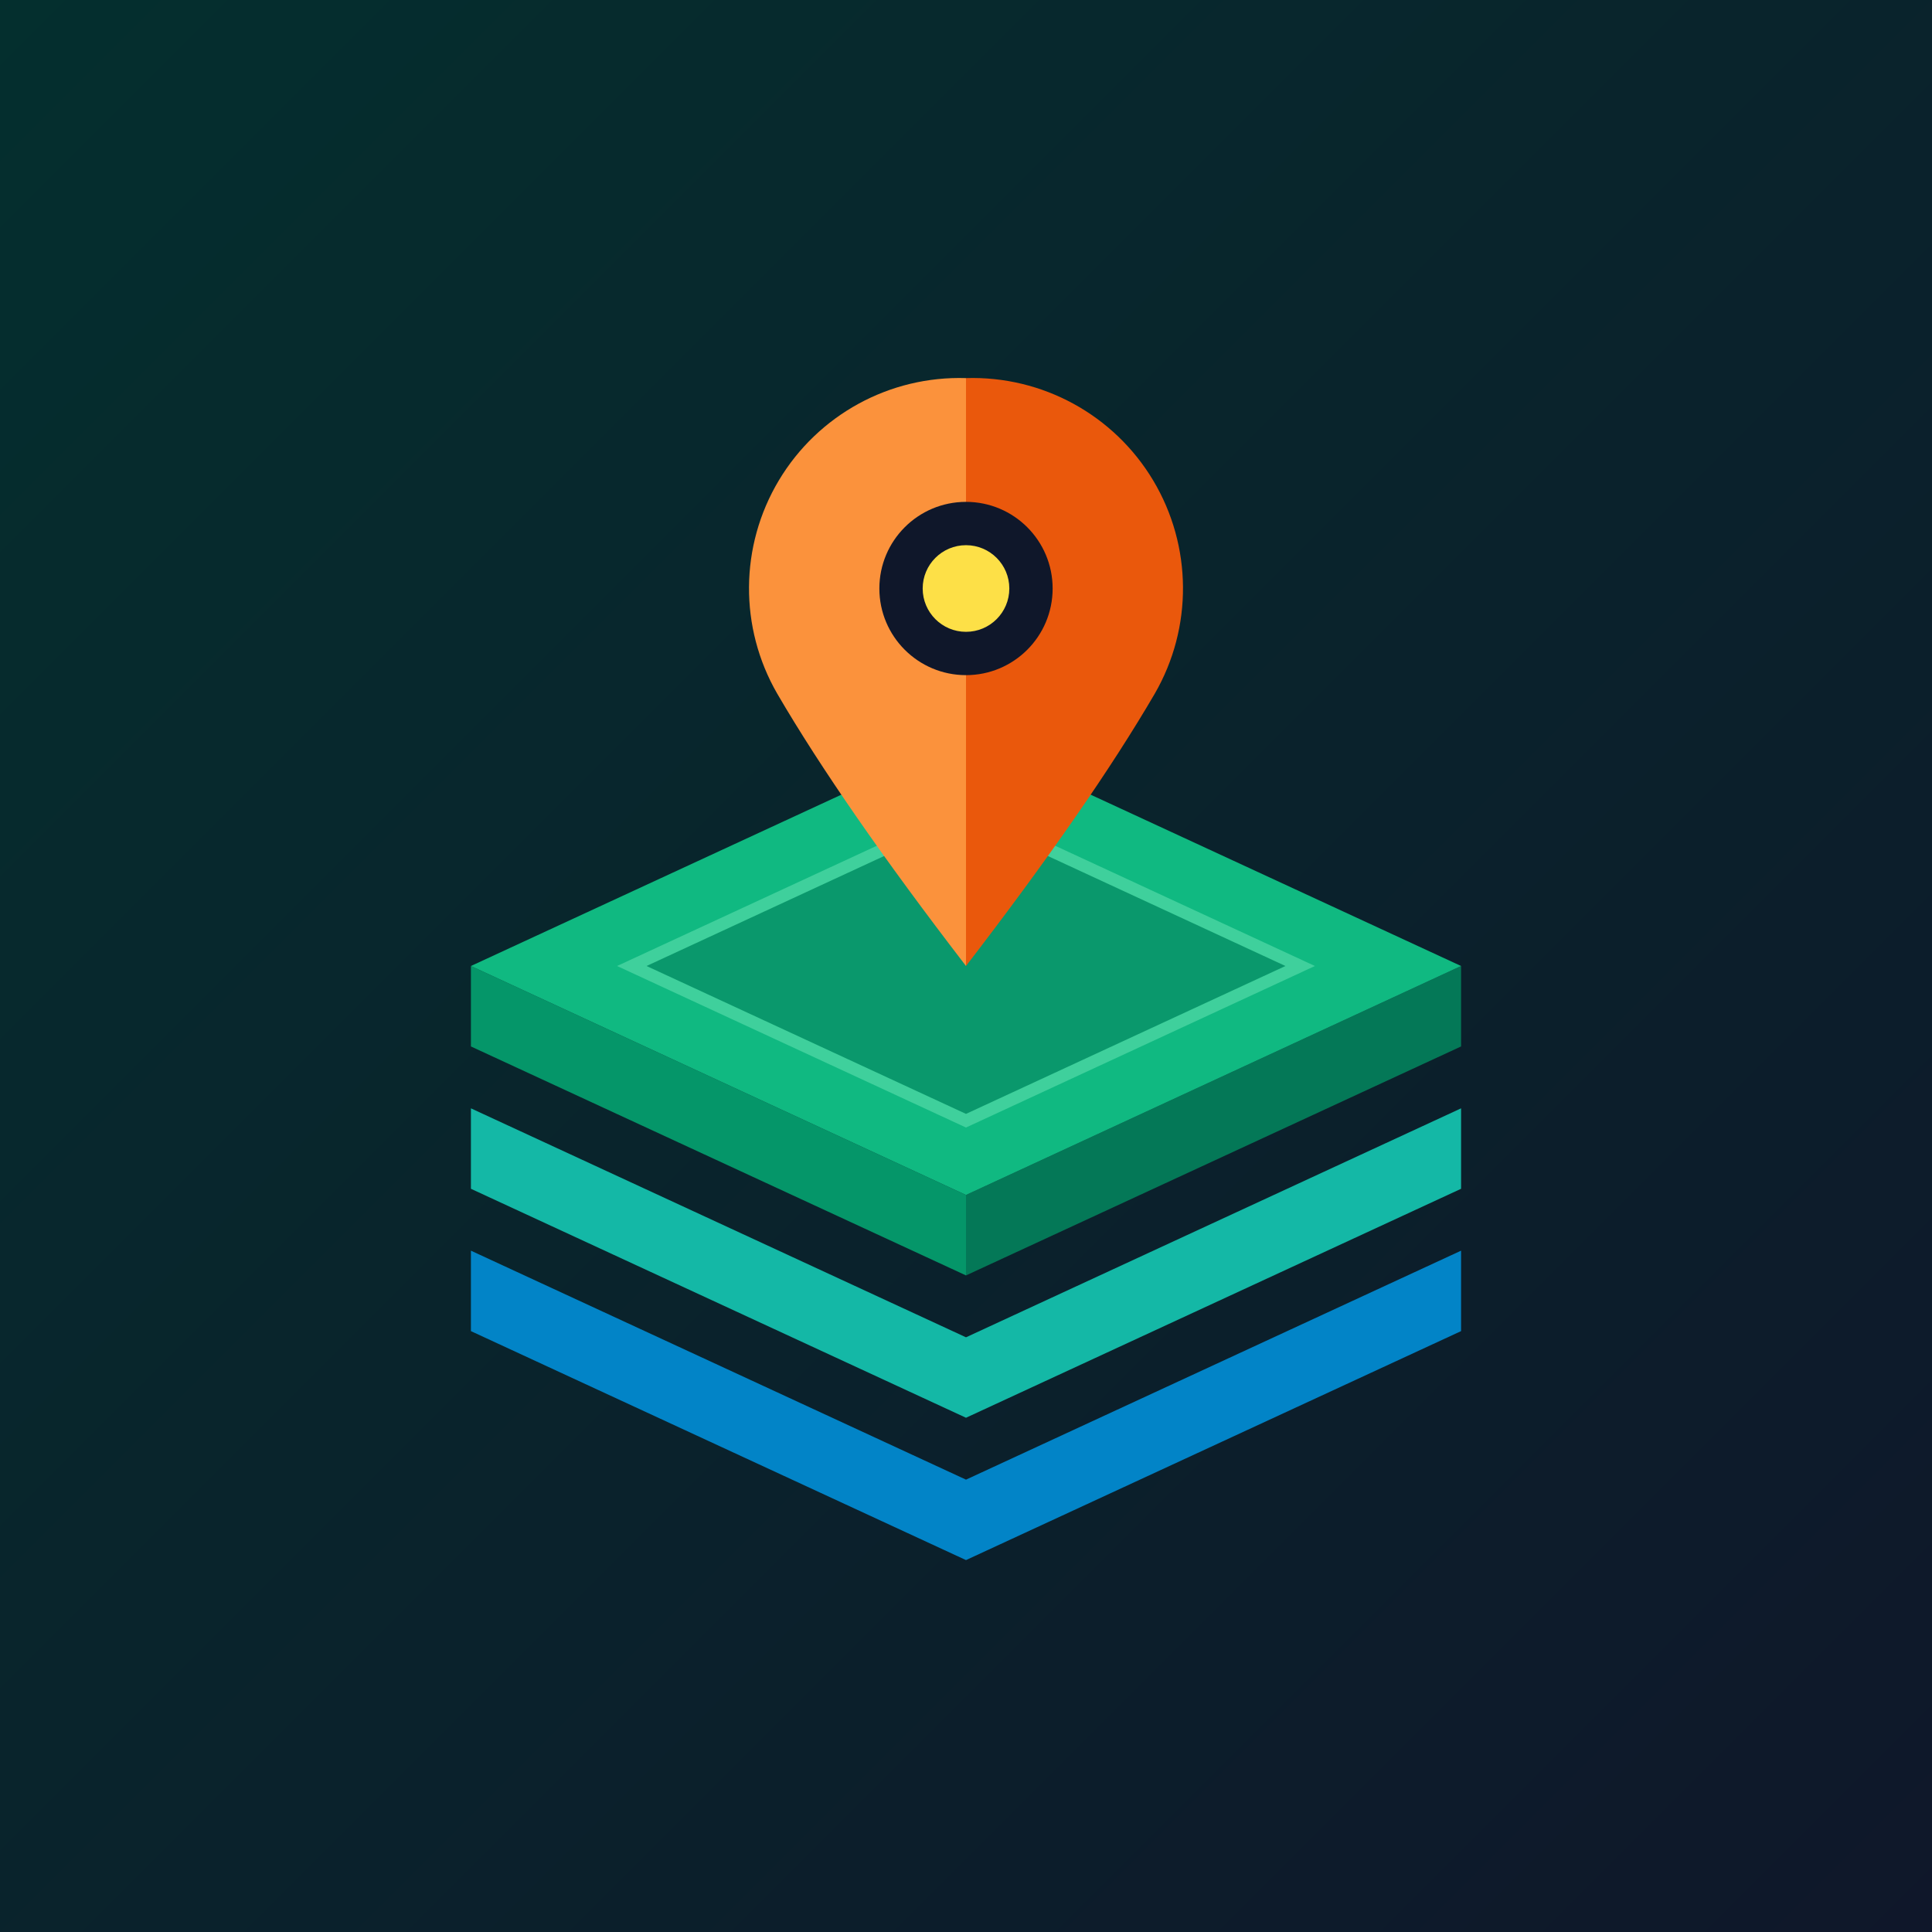
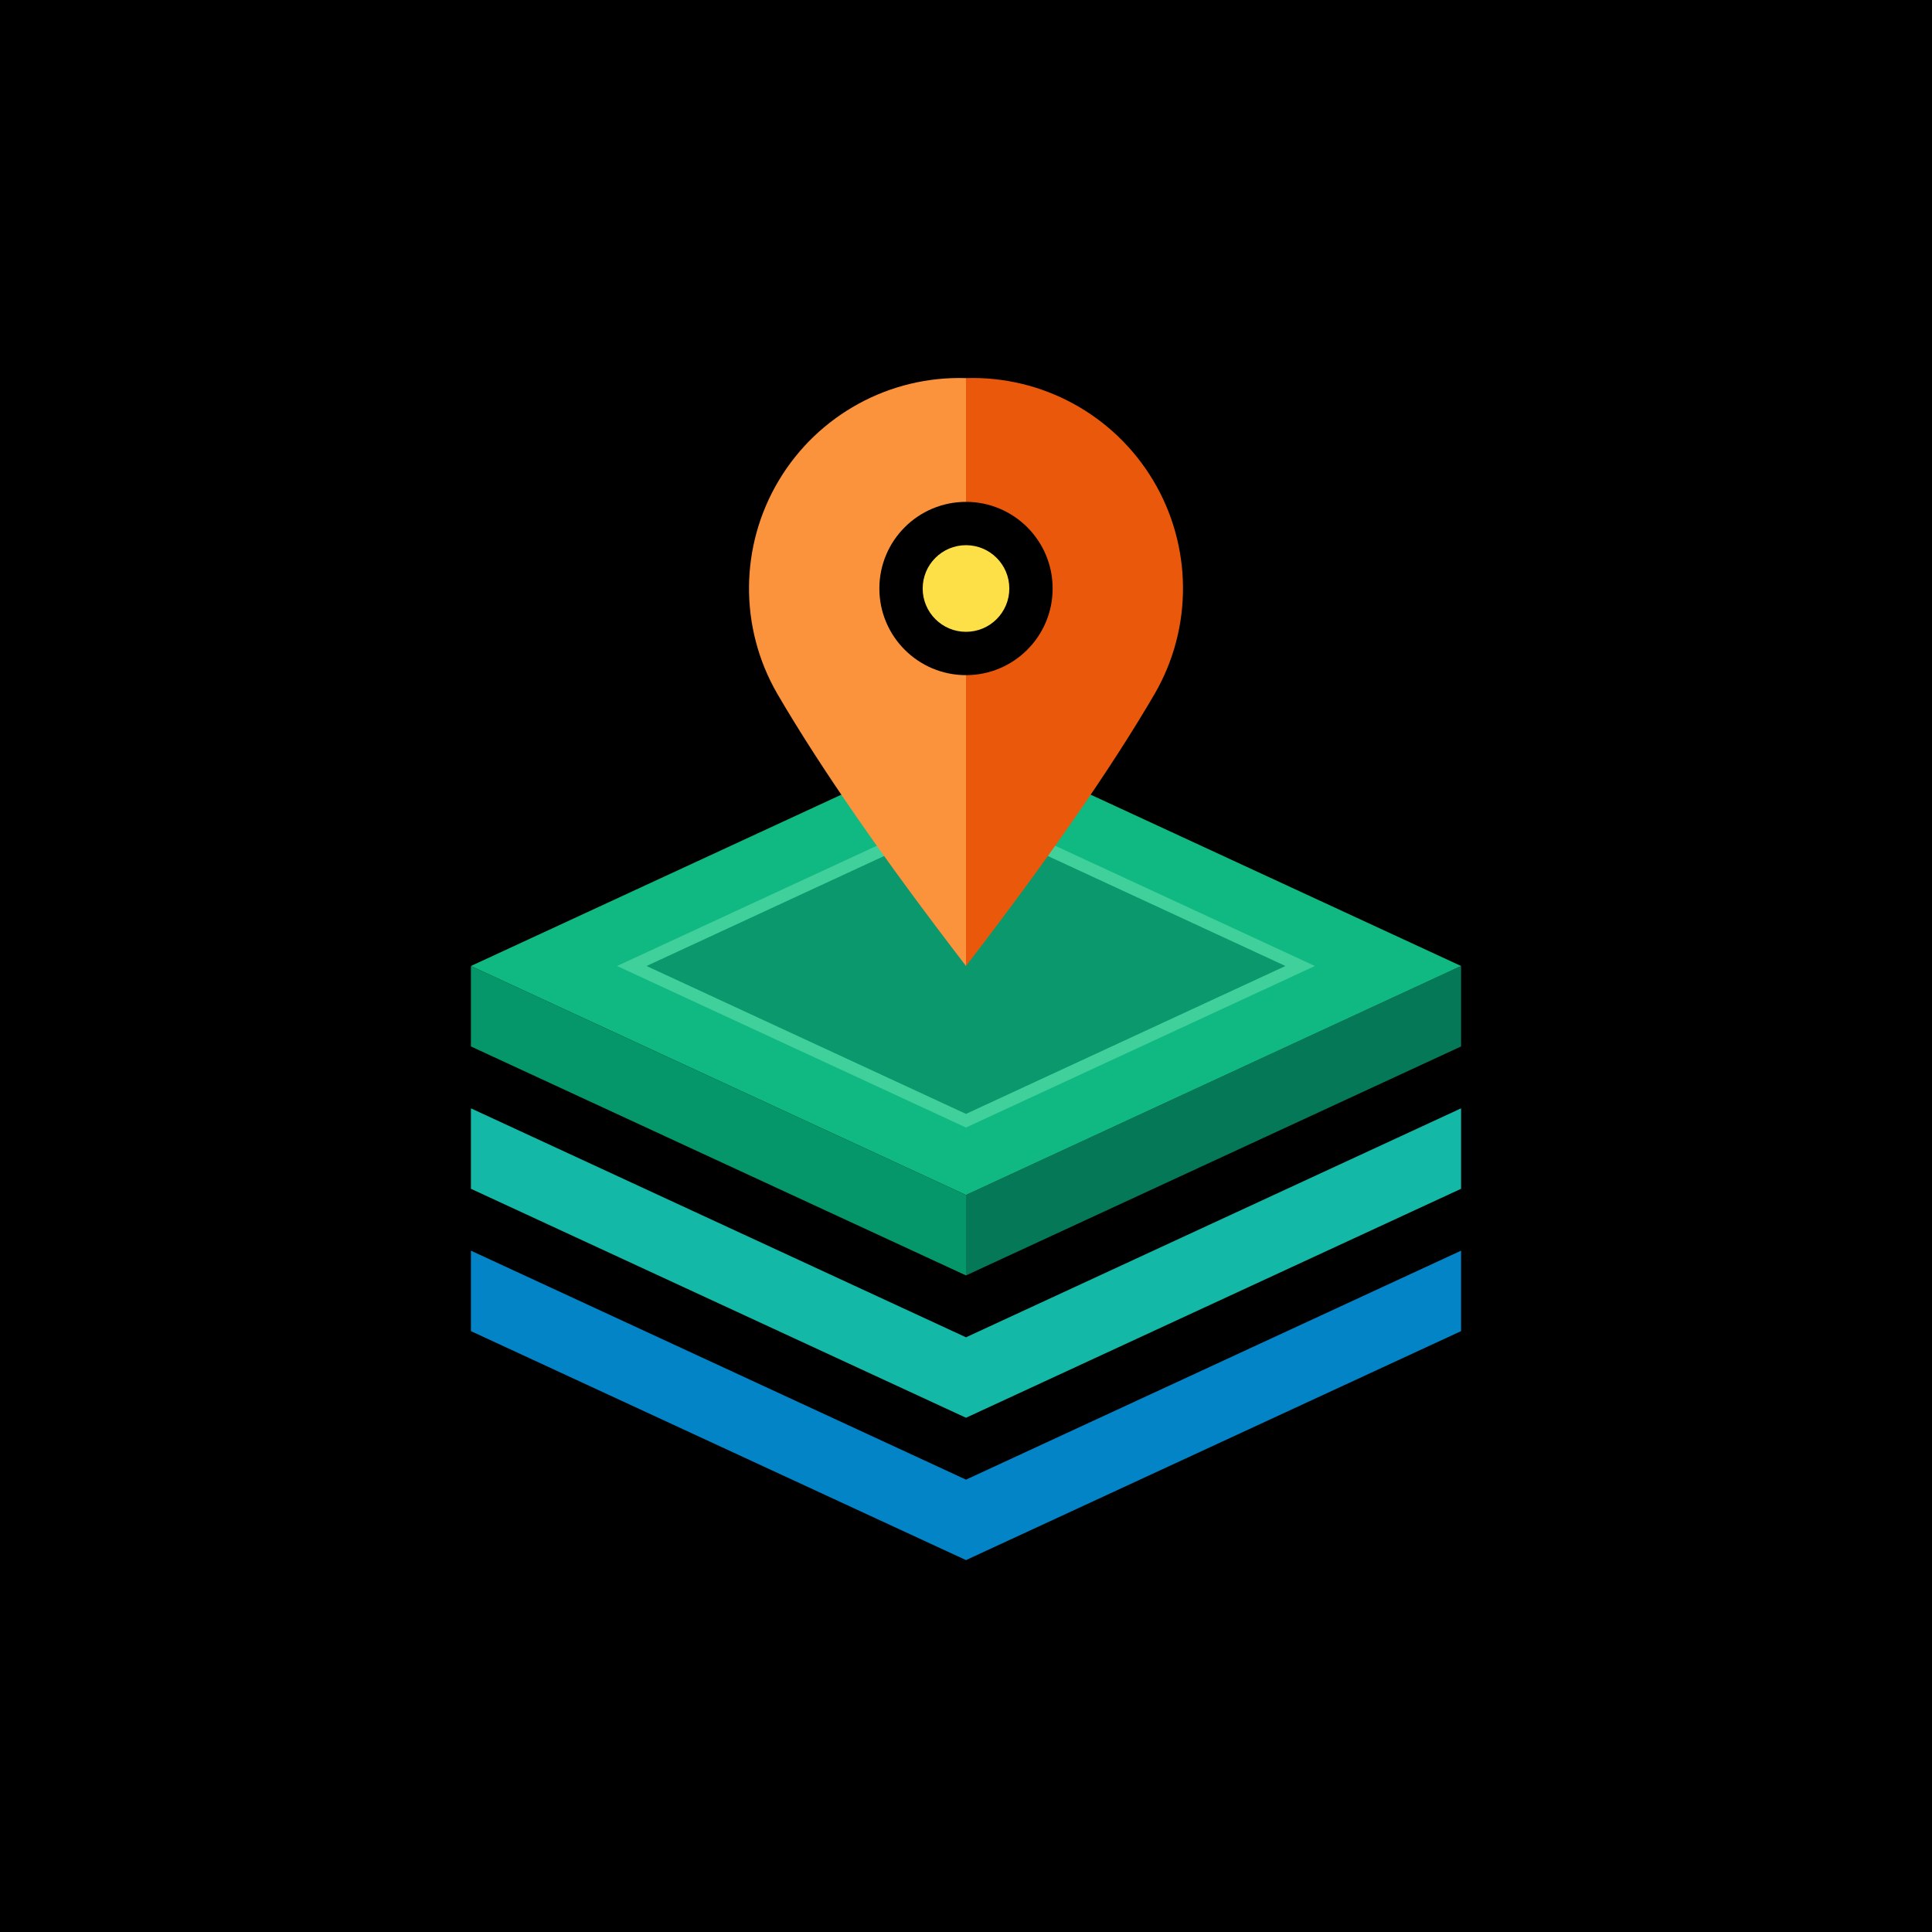
<svg xmlns="http://www.w3.org/2000/svg" viewBox="0 0 512 512">
-   <defs>
-     <linearGradient id="bg2A3" x1="0%" y1="0%" x2="100%" y2="100%">
-       <stop offset="0%" stop-color="#042F2E" />
-       <stop offset="100%" stop-color="#0F172A" />
-     </linearGradient>
-   </defs>
-   <rect width="512" height="512" fill="url(#bg2A3)" />
+   <rect width="512" height="512" fill="#000000" />
  <g transform="translate(256 256) scale(0.82) translate(-256 -256)">
    <path d="M96 348 L256 422 L416 348 L416 374 L256 448 L96 374 Z" fill="#0284C7" />
    <path d="M96 302 L256 376 L416 302 L416 328 L256 402 L96 328 Z" fill="#14B8A6" />
    <path d="M96 256 L256 330 L256 356 L96 282 Z" fill="#059669" />
    <path d="M416 256 L256 330 L256 356 L416 282 Z" fill="#047857" />
    <path d="M256 182 L416 256 L256 330 L96 256 Z" fill="#10B981" />
    <path d="M256 206 L364 256 L256 306 L148 256 Z" fill="#047857" opacity="0.5" stroke="#6EE7B7" stroke-width="4" />
    <path d="M256 256 Q216 204 195 168 A68 68 0 0 1 256 66 Z" fill="#FB923C" />
    <path d="M256 256 Q296 204 317 168 A68 68 0 0 0 256 66 Z" fill="#EA580C" />
-     <circle cx="256" cy="134" r="28" fill="#0F172A" />
+     <circle cx="256" cy="134" r="28" fill="#000000" />
    <circle cx="256" cy="134" r="14" fill="#FDE047" />
  </g>
</svg>
